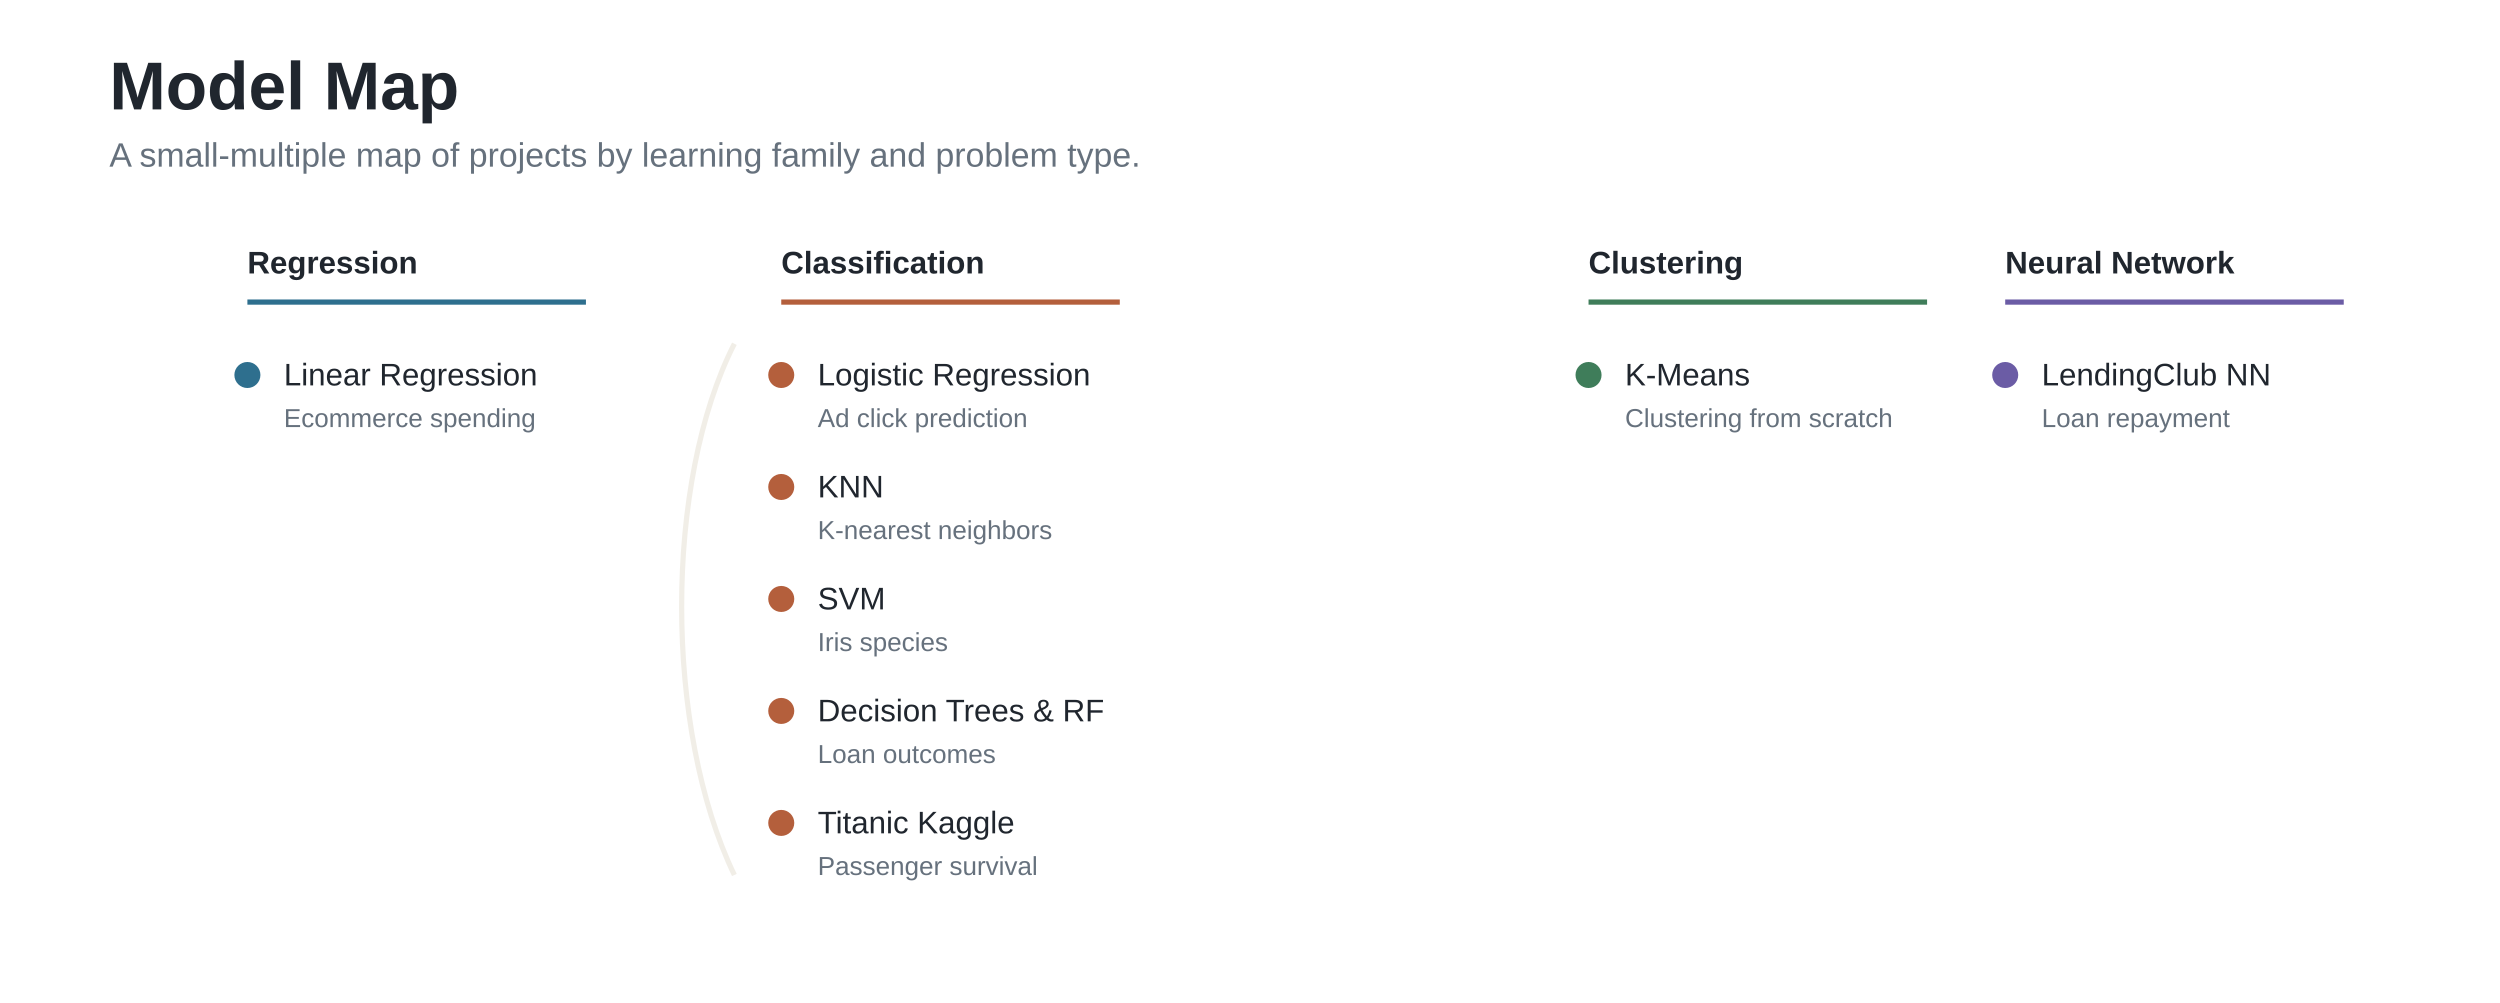
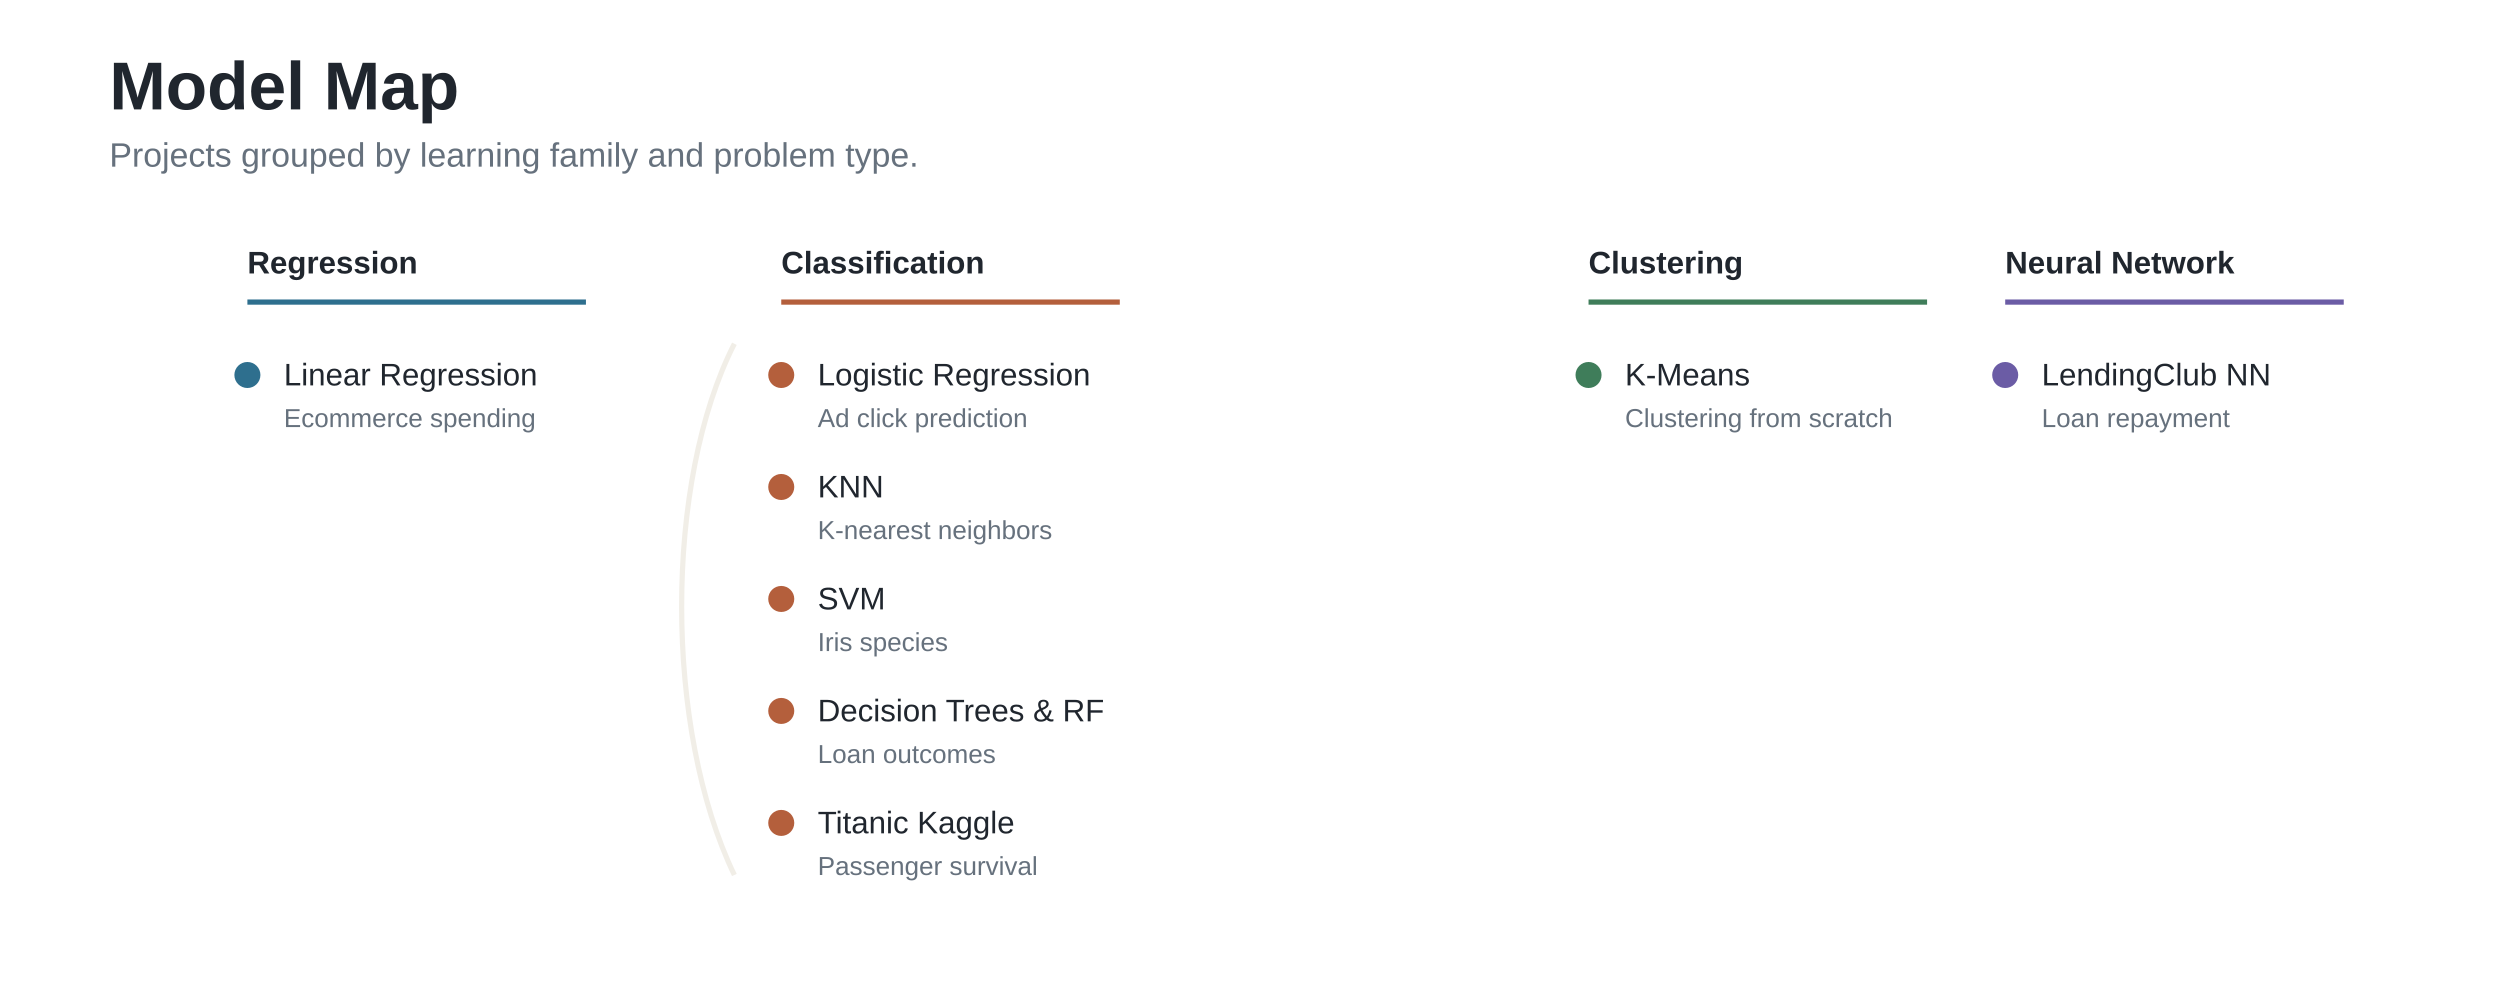
<svg xmlns="http://www.w3.org/2000/svg" width="960" height="385" viewBox="0 0 960 385" role="img">
  <style>
.title{font:700 26px Arial,Helvetica,sans-serif;fill:#20262e}
.subtitle{font:400 13px Arial,Helvetica,sans-serif;fill:#66717d}
.label{font:700 12px Arial,Helvetica,sans-serif;fill:#20262e}
.text{font:400 12px Arial,Helvetica,sans-serif;fill:#20262e}
.small{font:400 11px Arial,Helvetica,sans-serif;fill:#66717d}
.tiny{font:400 10px Arial,Helvetica,sans-serif;fill:#66717d}
.num{font:700 32px Arial,Helvetica,sans-serif;fill:#20262e}
.axis{font:400 10px Arial,Helvetica,sans-serif;fill:#66717d}
.grid{stroke:#ded9cc;stroke-width:1;shape-rendering:crispEdges}
.baseline{stroke:#20262e;stroke-width:1.1;shape-rendering:crispEdges}
</style>
  <text class="title" x="42" y="42">Model Map</text>
-   <text class="subtitle" x="42" y="64">A small-multiple map of projects by learning family and problem type.</text>
+   <text class="subtitle" x="42" y="64">Projects grouped by learning family and problem type.</text>
  <text class="label" x="300" y="105">Classification</text>
  <line x1="300" y1="116" x2="430" y2="116" stroke="#B45F3C" stroke-width="2" />
  <text class="label" x="95" y="105">Regression</text>
  <line x1="95" y1="116" x2="225" y2="116" stroke="#2E6F8E" stroke-width="2" />
  <text class="label" x="610" y="105">Clustering</text>
  <line x1="610" y1="116" x2="740" y2="116" stroke="#3F7D5A" stroke-width="2" />
  <text class="label" x="770" y="105">Neural Network</text>
  <line x1="770" y1="116" x2="900" y2="116" stroke="#6B5CA5" stroke-width="2" />
  <circle cx="300" cy="144" r="5" fill="#B45F3C" />
  <text class="text" x="314" y="148">Logistic Regression</text>
  <text class="tiny" x="314" y="164">Ad click prediction</text>
  <circle cx="300" cy="187" r="5" fill="#B45F3C" />
  <text class="text" x="314" y="191">KNN</text>
  <text class="tiny" x="314" y="207">K-nearest neighbors</text>
  <circle cx="300" cy="230" r="5" fill="#B45F3C" />
  <text class="text" x="314" y="234">SVM</text>
  <text class="tiny" x="314" y="250">Iris species</text>
  <circle cx="300" cy="273" r="5" fill="#B45F3C" />
  <text class="text" x="314" y="277">Decision Trees &amp; RF</text>
  <text class="tiny" x="314" y="293">Loan outcomes</text>
  <circle cx="300" cy="316" r="5" fill="#B45F3C" />
  <text class="text" x="314" y="320">Titanic Kaggle</text>
  <text class="tiny" x="314" y="336">Passenger survival</text>
  <circle cx="95" cy="144" r="5" fill="#2E6F8E" />
  <text class="text" x="109" y="148">Linear Regression</text>
  <text class="tiny" x="109" y="164">Ecommerce spending</text>
  <circle cx="610" cy="144" r="5" fill="#3F7D5A" />
  <text class="text" x="624" y="148">K-Means</text>
  <text class="tiny" x="624" y="164">Clustering from scratch</text>
  <circle cx="770" cy="144" r="5" fill="#6B5CA5" />
  <text class="text" x="784" y="148">LendingClub NN</text>
  <text class="tiny" x="784" y="164">Loan repayment</text>
  <path d="M 282 132 C 255 185, 255 280, 282 336" fill="none" stroke="#f1eee7" stroke-width="2" />
</svg>
